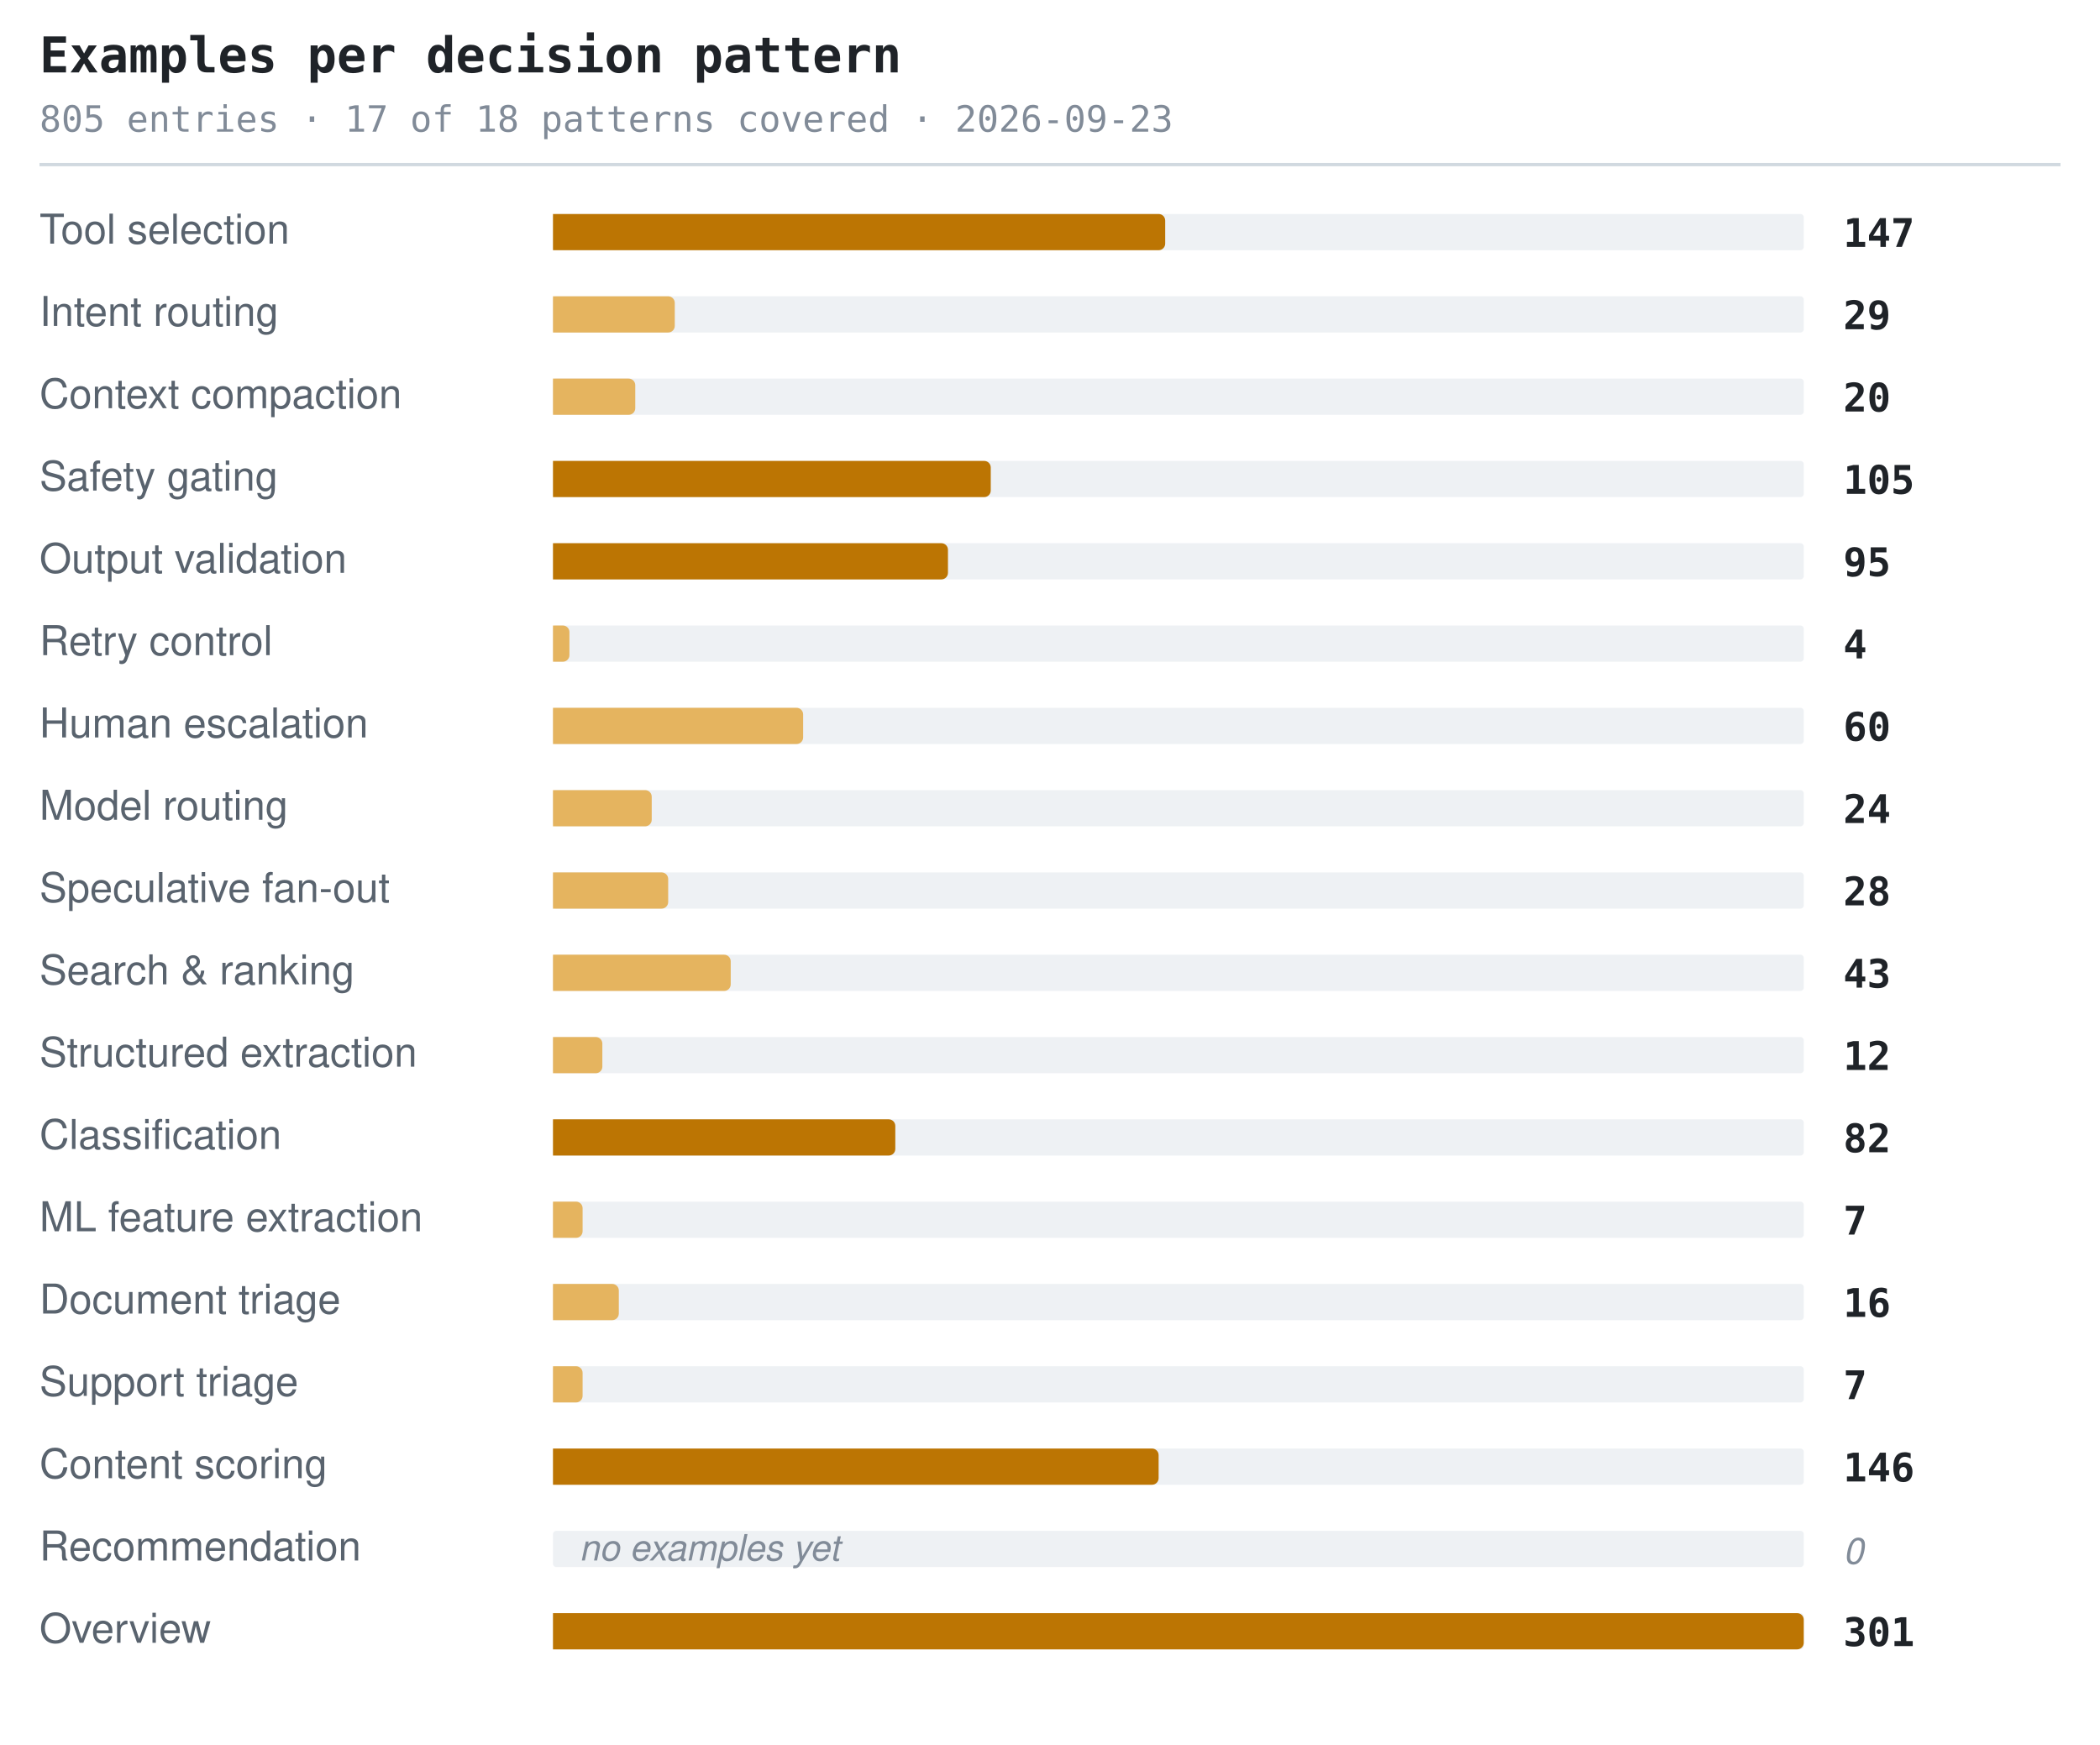
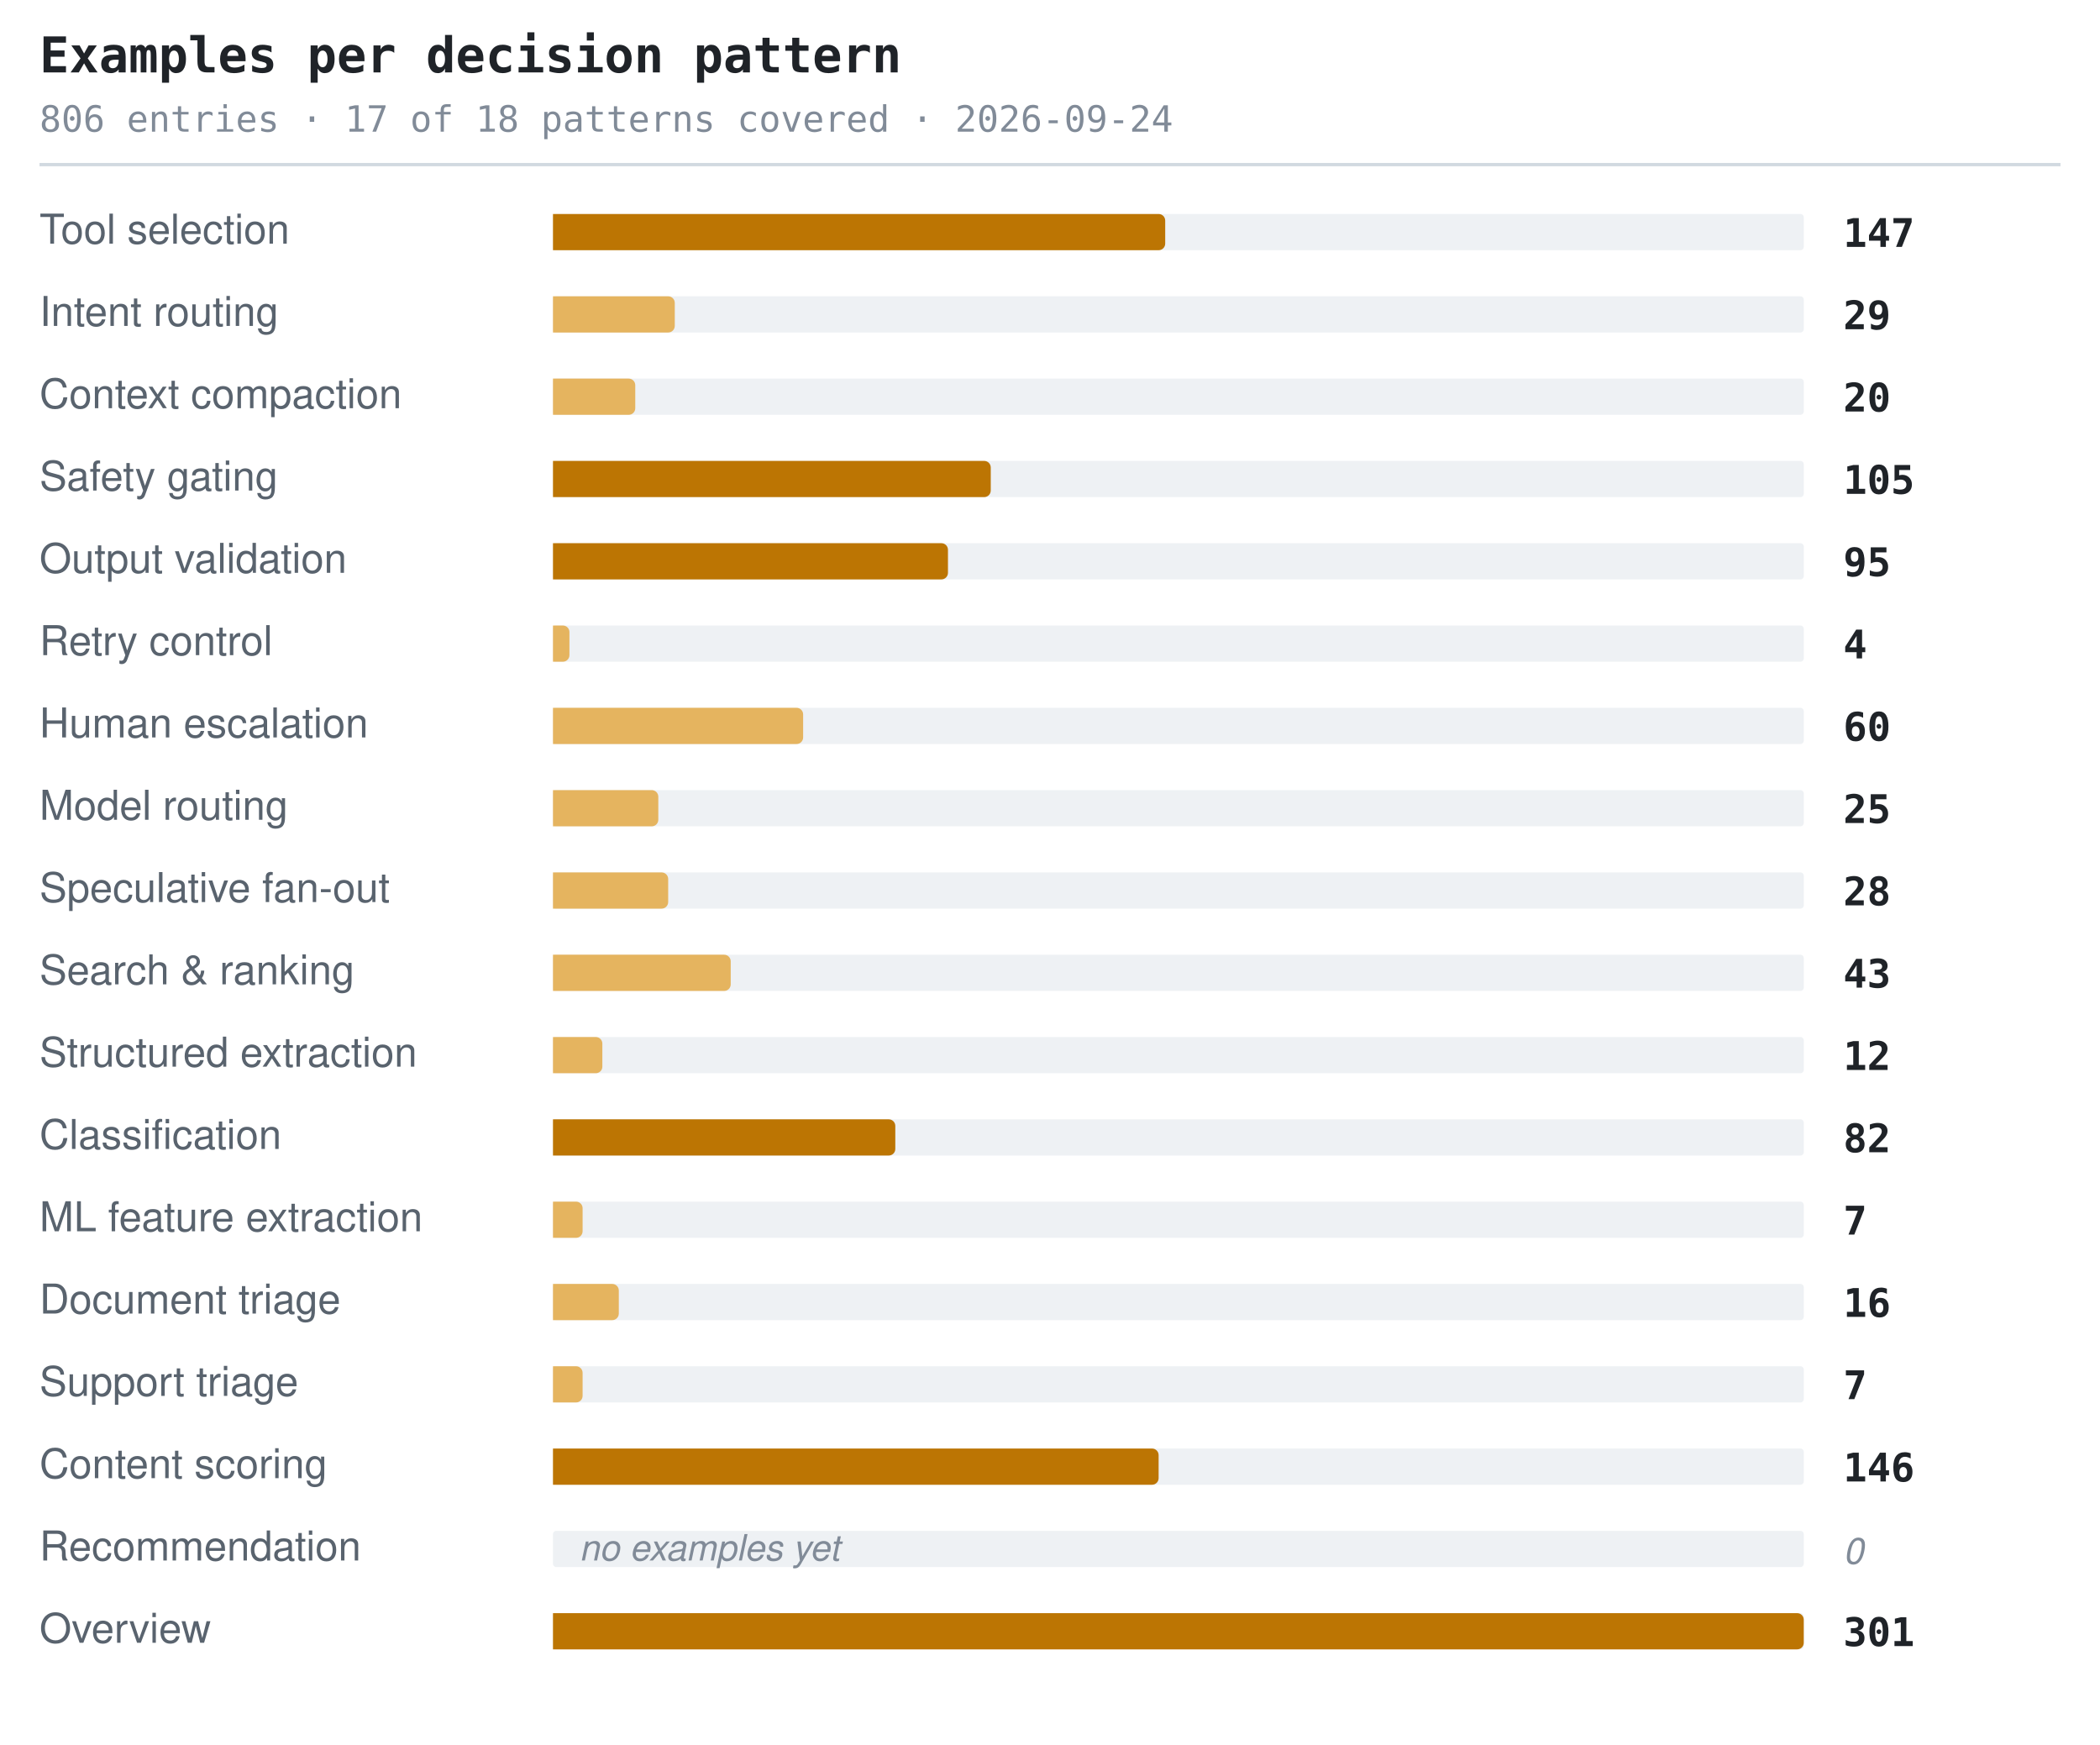
<svg xmlns="http://www.w3.org/2000/svg" width="638" height="530" viewBox="0 0 638 530" role="img" aria-label="Examples per decision pattern">
  <style>.t{font:600 15px ui-monospace,SFMono-Regular,'SF Mono',Menlo,Consolas,monospace;fill:#1f2328}.s{font:11px ui-monospace,SFMono-Regular,'SF Mono',Menlo,Consolas,monospace;fill:#818b98}.l{font:12.5px -apple-system,BlinkMacSystemFont,'Segoe UI',Helvetica,Arial,sans-serif;fill:#59636e}.n{font:600 12px ui-monospace,SFMono-Regular,'SF Mono',Menlo,Consolas,monospace;fill:#1f2328}.g{font:italic 11px -apple-system,BlinkMacSystemFont,'Segoe UI',Helvetica,Arial,sans-serif;fill:#818b98}</style>
  <text x="12" y="22" class="t">Examples per decision pattern</text>
-   <text x="12" y="40" class="s">805 entries · 17 of 18 patterns covered · 2026-09-23</text>
+   <text x="12" y="40" class="s">806 entries · 17 of 18 patterns covered · 2026-09-24</text>
  <line x1="12" y1="50" x2="626" y2="50" stroke="#d1d9e0" stroke-width="1" />
  <text x="12" y="74" class="l">Tool selection</text>
  <rect x="168" y="65" width="380" height="11" rx="1" fill="#eef1f4" />
  <path d="M168 65h184a2 2 0 0 1 2 2v7a2 2 0 0 1-2 2h-184z" fill="#bc7503" />
  <text x="560" y="75" class="n">147</text>
  <text x="12" y="99" class="l">Intent routing</text>
  <rect x="168" y="90" width="380" height="11" rx="1" fill="#eef1f4" />
  <path d="M168 90h35a2 2 0 0 1 2 2v7a2 2 0 0 1-2 2h-35z" fill="#e5b45f" />
  <text x="560" y="100" class="n">29</text>
  <text x="12" y="124" class="l">Context compaction</text>
  <rect x="168" y="115" width="380" height="11" rx="1" fill="#eef1f4" />
  <path d="M168 115h23a2 2 0 0 1 2 2v7a2 2 0 0 1-2 2h-23z" fill="#e5b45f" />
  <text x="560" y="125" class="n">20</text>
  <text x="12" y="149" class="l">Safety gating</text>
  <rect x="168" y="140" width="380" height="11" rx="1" fill="#eef1f4" />
  <path d="M168 140h131a2 2 0 0 1 2 2v7a2 2 0 0 1-2 2h-131z" fill="#bc7503" />
  <text x="560" y="150" class="n">105</text>
  <text x="12" y="174" class="l">Output validation</text>
  <rect x="168" y="165" width="380" height="11" rx="1" fill="#eef1f4" />
  <path d="M168 165h118a2 2 0 0 1 2 2v7a2 2 0 0 1-2 2h-118z" fill="#bc7503" />
  <text x="560" y="175" class="n">95</text>
  <text x="12" y="199" class="l">Retry control</text>
  <rect x="168" y="190" width="380" height="11" rx="1" fill="#eef1f4" />
  <path d="M168 190h3a2 2 0 0 1 2 2v7a2 2 0 0 1-2 2h-3z" fill="#e5b45f" />
  <text x="560" y="200" class="n">4</text>
  <text x="12" y="224" class="l">Human escalation</text>
  <rect x="168" y="215" width="380" height="11" rx="1" fill="#eef1f4" />
  <path d="M168 215h74a2 2 0 0 1 2 2v7a2 2 0 0 1-2 2h-74z" fill="#e5b45f" />
  <text x="560" y="225" class="n">60</text>
  <text x="12" y="249" class="l">Model routing</text>
  <rect x="168" y="240" width="380" height="11" rx="1" fill="#eef1f4" />
-   <path d="M168 240h28a2 2 0 0 1 2 2v7a2 2 0 0 1-2 2h-28z" fill="#e5b45f" />
-   <text x="560" y="250" class="n">24</text>
+   <path d="M168 240h30a2 2 0 0 1 2 2v7a2 2 0 0 1-2 2h-30z" fill="#e5b45f" />
+   <text x="560" y="250" class="n">25</text>
  <text x="12" y="274" class="l">Speculative fan-out</text>
  <rect x="168" y="265" width="380" height="11" rx="1" fill="#eef1f4" />
  <path d="M168 265h33a2 2 0 0 1 2 2v7a2 2 0 0 1-2 2h-33z" fill="#e5b45f" />
  <text x="560" y="275" class="n">28</text>
  <text x="12" y="299" class="l">Search &amp; ranking</text>
  <rect x="168" y="290" width="380" height="11" rx="1" fill="#eef1f4" />
  <path d="M168 290h52a2 2 0 0 1 2 2v7a2 2 0 0 1-2 2h-52z" fill="#e5b45f" />
  <text x="560" y="300" class="n">43</text>
  <text x="12" y="324" class="l">Structured extraction</text>
  <rect x="168" y="315" width="380" height="11" rx="1" fill="#eef1f4" />
  <path d="M168 315h13a2 2 0 0 1 2 2v7a2 2 0 0 1-2 2h-13z" fill="#e5b45f" />
  <text x="560" y="325" class="n">12</text>
  <text x="12" y="349" class="l">Classification</text>
  <rect x="168" y="340" width="380" height="11" rx="1" fill="#eef1f4" />
  <path d="M168 340h102a2 2 0 0 1 2 2v7a2 2 0 0 1-2 2h-102z" fill="#bc7503" />
  <text x="560" y="350" class="n">82</text>
  <text x="12" y="374" class="l">ML feature extraction</text>
  <rect x="168" y="365" width="380" height="11" rx="1" fill="#eef1f4" />
  <path d="M168 365h7a2 2 0 0 1 2 2v7a2 2 0 0 1-2 2h-7z" fill="#e5b45f" />
  <text x="560" y="375" class="n">7</text>
  <text x="12" y="399" class="l">Document triage</text>
  <rect x="168" y="390" width="380" height="11" rx="1" fill="#eef1f4" />
  <path d="M168 390h18a2 2 0 0 1 2 2v7a2 2 0 0 1-2 2h-18z" fill="#e5b45f" />
  <text x="560" y="400" class="n">16</text>
  <text x="12" y="424" class="l">Support triage</text>
  <rect x="168" y="415" width="380" height="11" rx="1" fill="#eef1f4" />
  <path d="M168 415h7a2 2 0 0 1 2 2v7a2 2 0 0 1-2 2h-7z" fill="#e5b45f" />
  <text x="560" y="425" class="n">7</text>
  <text x="12" y="449" class="l">Content scoring</text>
  <rect x="168" y="440" width="380" height="11" rx="1" fill="#eef1f4" />
  <path d="M168 440h182a2 2 0 0 1 2 2v7a2 2 0 0 1-2 2h-182z" fill="#bc7503" />
  <text x="560" y="450" class="n">146</text>
  <text x="12" y="474" class="l">Recommendation</text>
  <rect x="168" y="465" width="380" height="11" rx="1" fill="#eef1f4" />
  <text x="176" y="474" class="g">no examples yet</text>
  <text x="560" y="475" class="g">0</text>
  <text x="12" y="499" class="l">Overview</text>
  <rect x="168" y="490" width="380" height="11" rx="1" fill="#eef1f4" />
  <path d="M168 490h378a2 2 0 0 1 2 2v7a2 2 0 0 1-2 2h-378z" fill="#bc7503" />
  <text x="560" y="500" class="n">301</text>
</svg>
